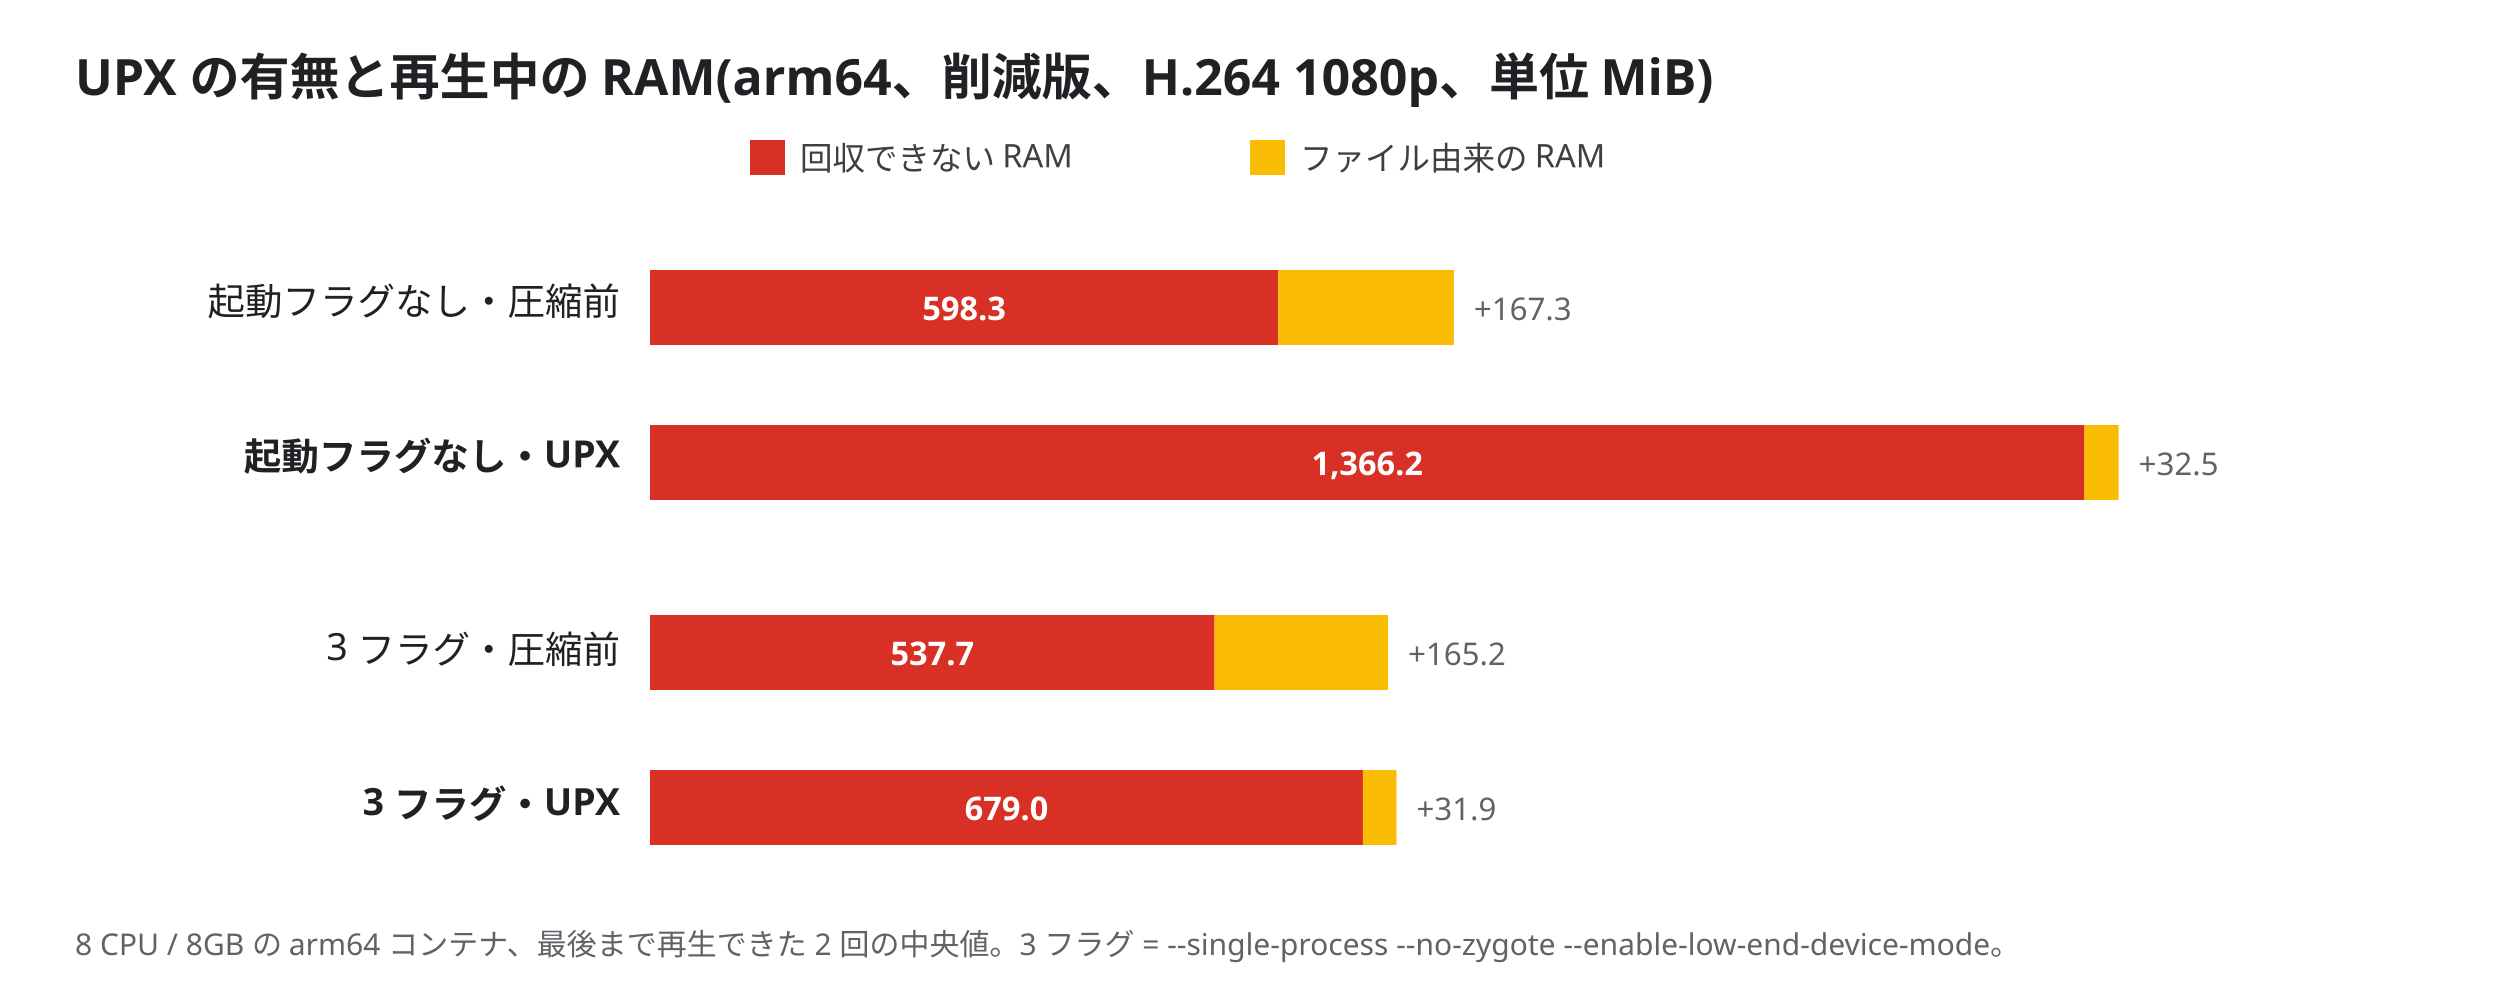
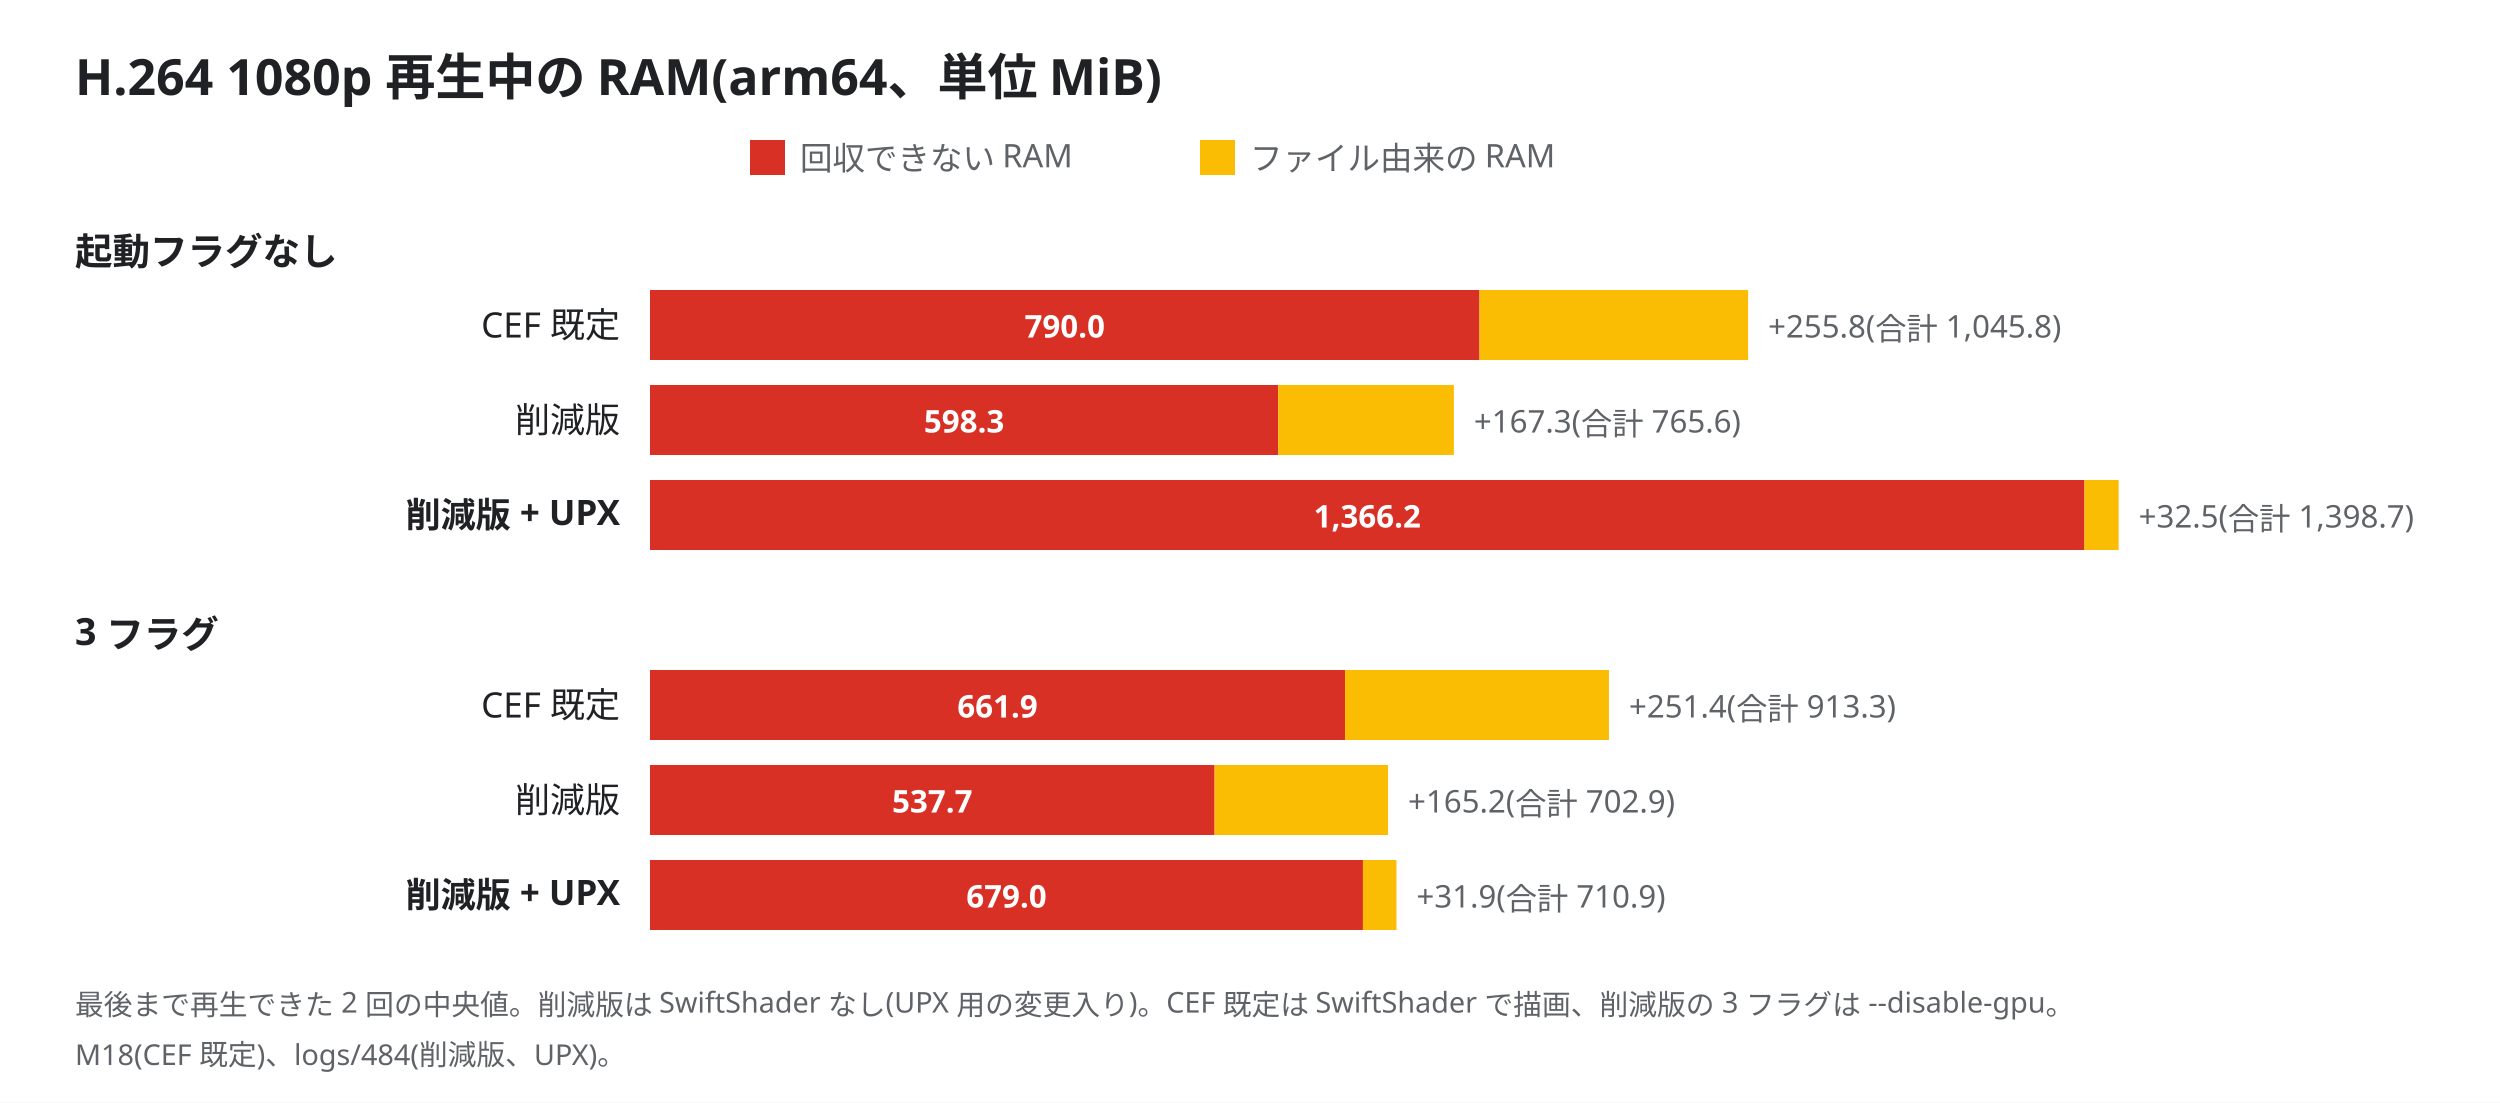
- <svg xmlns="http://www.w3.org/2000/svg" width="1000" height="400" viewBox="0 0 1000 400" font-family="Hiragino Sans, Hiragino Kaku Gothic ProN, sans-serif">
-   <rect width="1000" height="400" fill="#fff" />
-   <text x="30" y="38" font-size="20" text-anchor="start" fill="#202124" font-weight="bold">UPX の有無と再生中の RAM(arm64、削減版、H.264 1080p、単位 MiB)</text>
+ <svg xmlns="http://www.w3.org/2000/svg" width="1000" height="441" viewBox="0 0 1000 441" font-family="Hiragino Sans, Hiragino Kaku Gothic ProN, sans-serif">
+   <rect width="1000" height="441" fill="#fff" />
+   <text x="30" y="38" font-size="20" text-anchor="start" fill="#202124" font-weight="bold">H.264 1080p 再生中の RAM(arm64、単位 MiB)</text>
  <rect x="300" y="56" width="14" height="14" rx="0" fill="#d93025" stroke="none" stroke-width="1" />
-   <text x="320" y="68" font-size="13" text-anchor="start" fill="#3c4043">回収できない RAM</text>
-   <rect x="500" y="56" width="14" height="14" rx="0" fill="#fbbc04" stroke="none" stroke-width="1" />
-   <text x="520" y="68" font-size="13" text-anchor="start" fill="#3c4043">ファイル由来の RAM</text>
-   <text x="248" y="126" font-size="15" text-anchor="end" fill="#202124">起動フラグなし・圧縮前</text>
-   <rect x="260" y="108" width="251.286" height="30" rx="0" fill="#d93025" stroke="none" stroke-width="1" />
-   <rect x="511.286" y="108" width="70.266" height="30" rx="0" fill="#fbbc04" stroke="none" stroke-width="1" />
-   <text x="385.643" y="128" font-size="13" text-anchor="middle" fill="#fff" font-weight="bold">598.3</text>
-   <text x="589.552" y="128" font-size="12.5" text-anchor="start" fill="#5f6368">+167.3</text>
-   <text x="248" y="188" font-size="15" text-anchor="end" fill="#202124" font-weight="bold">起動フラグなし・UPX</text>
-   <rect x="260" y="170" width="573.804" height="30" rx="0" fill="#d93025" stroke="none" stroke-width="1" />
-   <rect x="833.804" y="170" width="13.65" height="30" rx="0" fill="#fbbc04" stroke="none" stroke-width="1" />
-   <text x="546.902" y="190" font-size="13" text-anchor="middle" fill="#fff" font-weight="bold">1,366.2</text>
-   <text x="855.454" y="190" font-size="12.5" text-anchor="start" fill="#5f6368">+32.5</text>
-   <text x="248" y="264" font-size="15" text-anchor="end" fill="#202124">3 フラグ・圧縮前</text>
-   <rect x="260" y="246" width="225.834" height="30" rx="0" fill="#d93025" stroke="none" stroke-width="1" />
-   <rect x="485.834" y="246" width="69.384" height="30" rx="0" fill="#fbbc04" stroke="none" stroke-width="1" />
-   <text x="372.917" y="266" font-size="13" text-anchor="middle" fill="#fff" font-weight="bold">537.7</text>
-   <text x="563.218" y="266" font-size="12.5" text-anchor="start" fill="#5f6368">+165.2</text>
-   <text x="248" y="326" font-size="15" text-anchor="end" fill="#202124" font-weight="bold">3 フラグ・UPX</text>
-   <rect x="260" y="308" width="285.18" height="30" rx="0" fill="#d93025" stroke="none" stroke-width="1" />
-   <rect x="545.18" y="308" width="13.398" height="30" rx="0" fill="#fbbc04" stroke="none" stroke-width="1" />
-   <text x="402.59" y="328" font-size="13" text-anchor="middle" fill="#fff" font-weight="bold">679.0</text>
-   <text x="566.578" y="328" font-size="12.5" text-anchor="start" fill="#5f6368">+31.9</text>
-   <text x="30" y="382" font-size="12" text-anchor="start" fill="#5f6368">8 CPU / 8GB の arm64 コンテナ、最後まで再生できた 2 回の中央値。3 フラグ = --single-process --no-zygote --enable-low-end-device-mode。</text>
+   <text x="320" y="68" font-size="13" text-anchor="start" fill="#5f6368">回収できない RAM</text>
+   <rect x="480" y="56" width="14" height="14" rx="0" fill="#fbbc04" stroke="none" stroke-width="1" />
+   <text x="500" y="68" font-size="13" text-anchor="start" fill="#5f6368">ファイル由来の RAM</text>
+   <text x="30" y="106" font-size="15" text-anchor="start" fill="#202124" font-weight="bold">起動フラグなし</text>
+   <text x="248" y="135" font-size="14" text-anchor="end" fill="#202124">CEF 既定</text>
+   <rect x="260" y="116" width="331.8" height="28" rx="0" fill="#d93025" stroke="none" stroke-width="1" />
+   <rect x="591.8" y="116" width="107.436" height="28" rx="0" fill="#fbbc04" stroke="none" stroke-width="1" />
+   <text x="425.9" y="135" font-size="12.5" text-anchor="middle" fill="#fff" font-weight="bold">790.0</text>
+   <text x="707.236" y="135" font-size="12.5" text-anchor="start" fill="#5f6368">+255.8(合計 1,045.8)</text>
+   <text x="248" y="173" font-size="14" text-anchor="end" fill="#202124">削減版</text>
+   <rect x="260" y="154" width="251.286" height="28" rx="0" fill="#d93025" stroke="none" stroke-width="1" />
+   <rect x="511.286" y="154" width="70.266" height="28" rx="0" fill="#fbbc04" stroke="none" stroke-width="1" />
+   <text x="385.643" y="173" font-size="12.5" text-anchor="middle" fill="#fff" font-weight="bold">598.3</text>
+   <text x="589.552" y="173" font-size="12.5" text-anchor="start" fill="#5f6368">+167.3(合計 765.6)</text>
+   <text x="248" y="211" font-size="14" text-anchor="end" fill="#202124" font-weight="bold">削減版 + UPX</text>
+   <rect x="260" y="192" width="573.804" height="28" rx="0" fill="#d93025" stroke="none" stroke-width="1" />
+   <rect x="833.804" y="192" width="13.65" height="28" rx="0" fill="#fbbc04" stroke="none" stroke-width="1" />
+   <text x="546.902" y="211" font-size="12.5" text-anchor="middle" fill="#fff" font-weight="bold">1,366.2</text>
+   <text x="855.454" y="211" font-size="12.5" text-anchor="start" fill="#5f6368">+32.5(合計 1,398.7)</text>
+   <text x="30" y="258" font-size="15" text-anchor="start" fill="#202124" font-weight="bold">3 フラグ</text>
+   <text x="248" y="287" font-size="14" text-anchor="end" fill="#202124">CEF 既定</text>
+   <rect x="260" y="268" width="277.998" height="28" rx="0" fill="#d93025" stroke="none" stroke-width="1" />
+   <rect x="537.998" y="268" width="105.588" height="28" rx="0" fill="#fbbc04" stroke="none" stroke-width="1" />
+   <text x="398.999" y="287" font-size="12.5" text-anchor="middle" fill="#fff" font-weight="bold">661.9</text>
+   <text x="651.586" y="287" font-size="12.5" text-anchor="start" fill="#5f6368">+251.4(合計 913.3)</text>
+   <text x="248" y="325" font-size="14" text-anchor="end" fill="#202124">削減版</text>
+   <rect x="260" y="306" width="225.834" height="28" rx="0" fill="#d93025" stroke="none" stroke-width="1" />
+   <rect x="485.834" y="306" width="69.384" height="28" rx="0" fill="#fbbc04" stroke="none" stroke-width="1" />
+   <text x="372.917" y="325" font-size="12.5" text-anchor="middle" fill="#fff" font-weight="bold">537.7</text>
+   <text x="563.218" y="325" font-size="12.5" text-anchor="start" fill="#5f6368">+165.2(合計 702.9)</text>
+   <text x="248" y="363" font-size="14" text-anchor="end" fill="#202124" font-weight="bold">削減版 + UPX</text>
+   <rect x="260" y="344" width="285.18" height="28" rx="0" fill="#d93025" stroke="none" stroke-width="1" />
+   <rect x="545.18" y="344" width="13.398" height="28" rx="0" fill="#fbbc04" stroke="none" stroke-width="1" />
+   <text x="402.59" y="363" font-size="12.5" text-anchor="middle" fill="#fff" font-weight="bold">679.0</text>
+   <text x="566.578" y="363" font-size="12.5" text-anchor="start" fill="#5f6368">+31.9(合計 710.9)</text>
+   <text x="30" y="406" font-size="11.5" text-anchor="start" fill="#5f6368">最後まで再生できた 2 回の中央値。削減版は SwiftShader なし(UPX 用の変更入り)。CEF 既定は SwiftShader で描画、削減版の 3 フラグは --disable-gpu。</text>
+   <text x="30" y="426" font-size="11.5" text-anchor="start" fill="#5f6368">M18(CEF 既定)、logs/484(削減版、UPX)。</text>
</svg>
